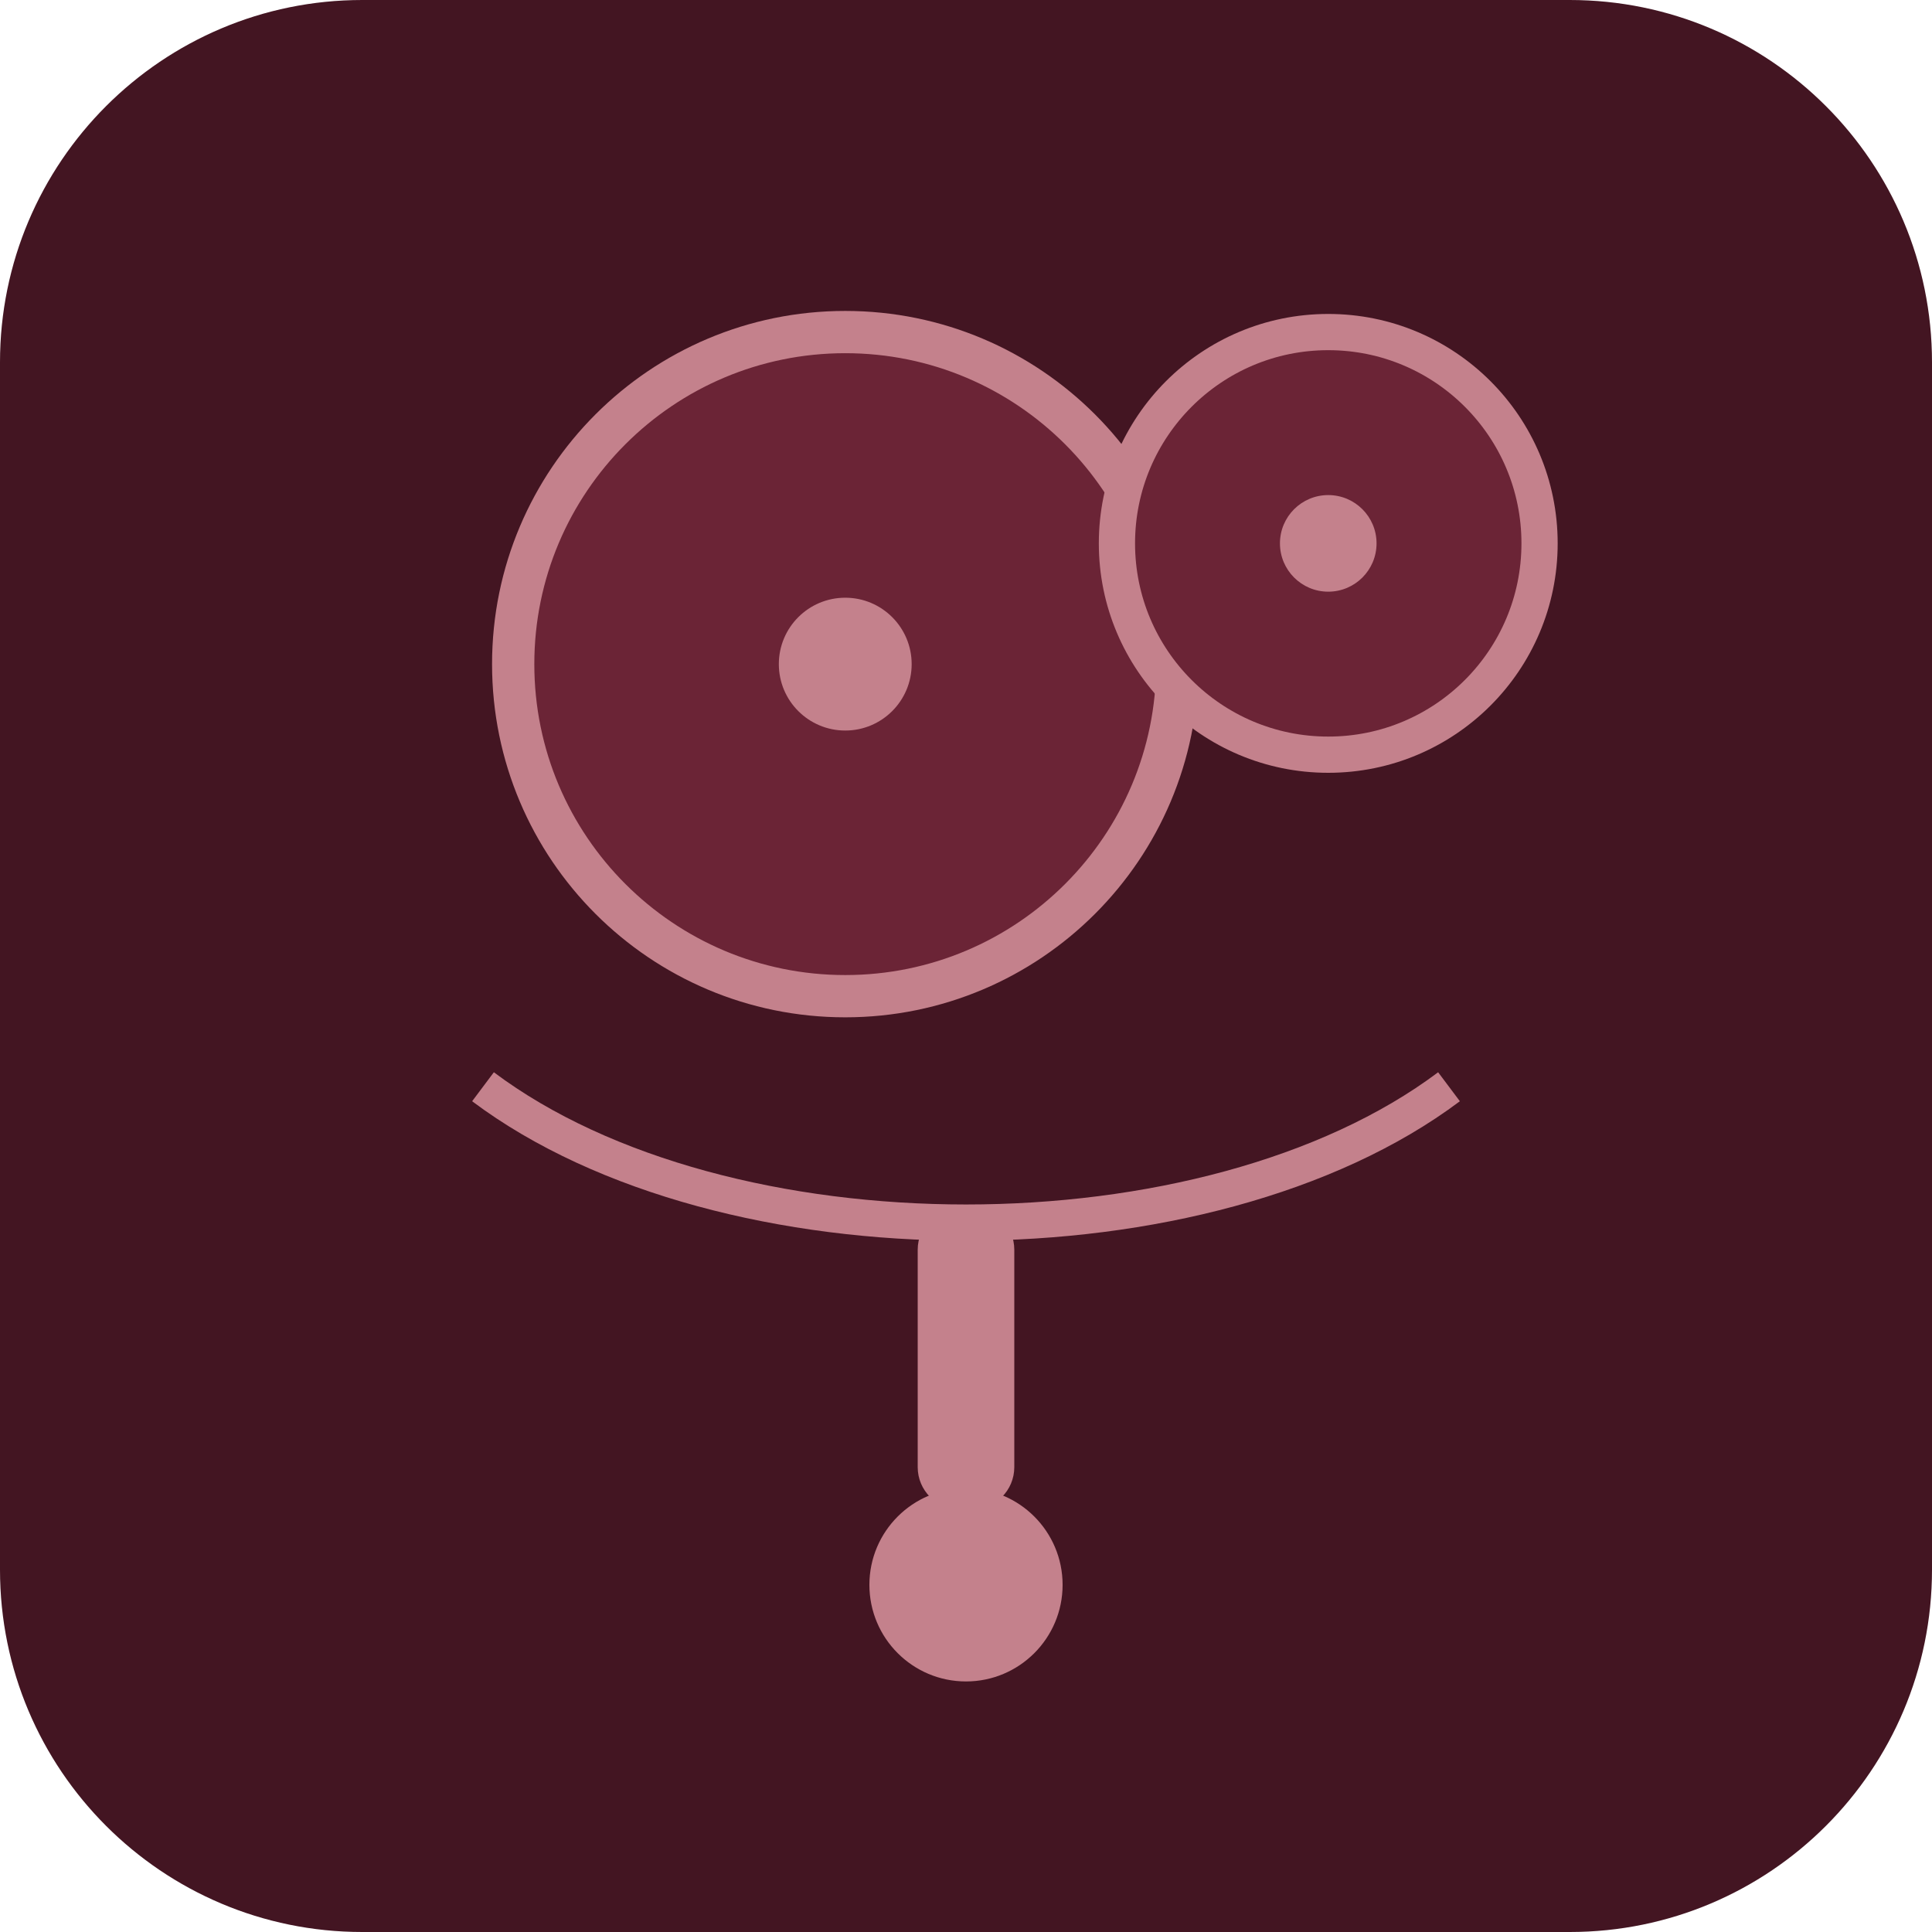
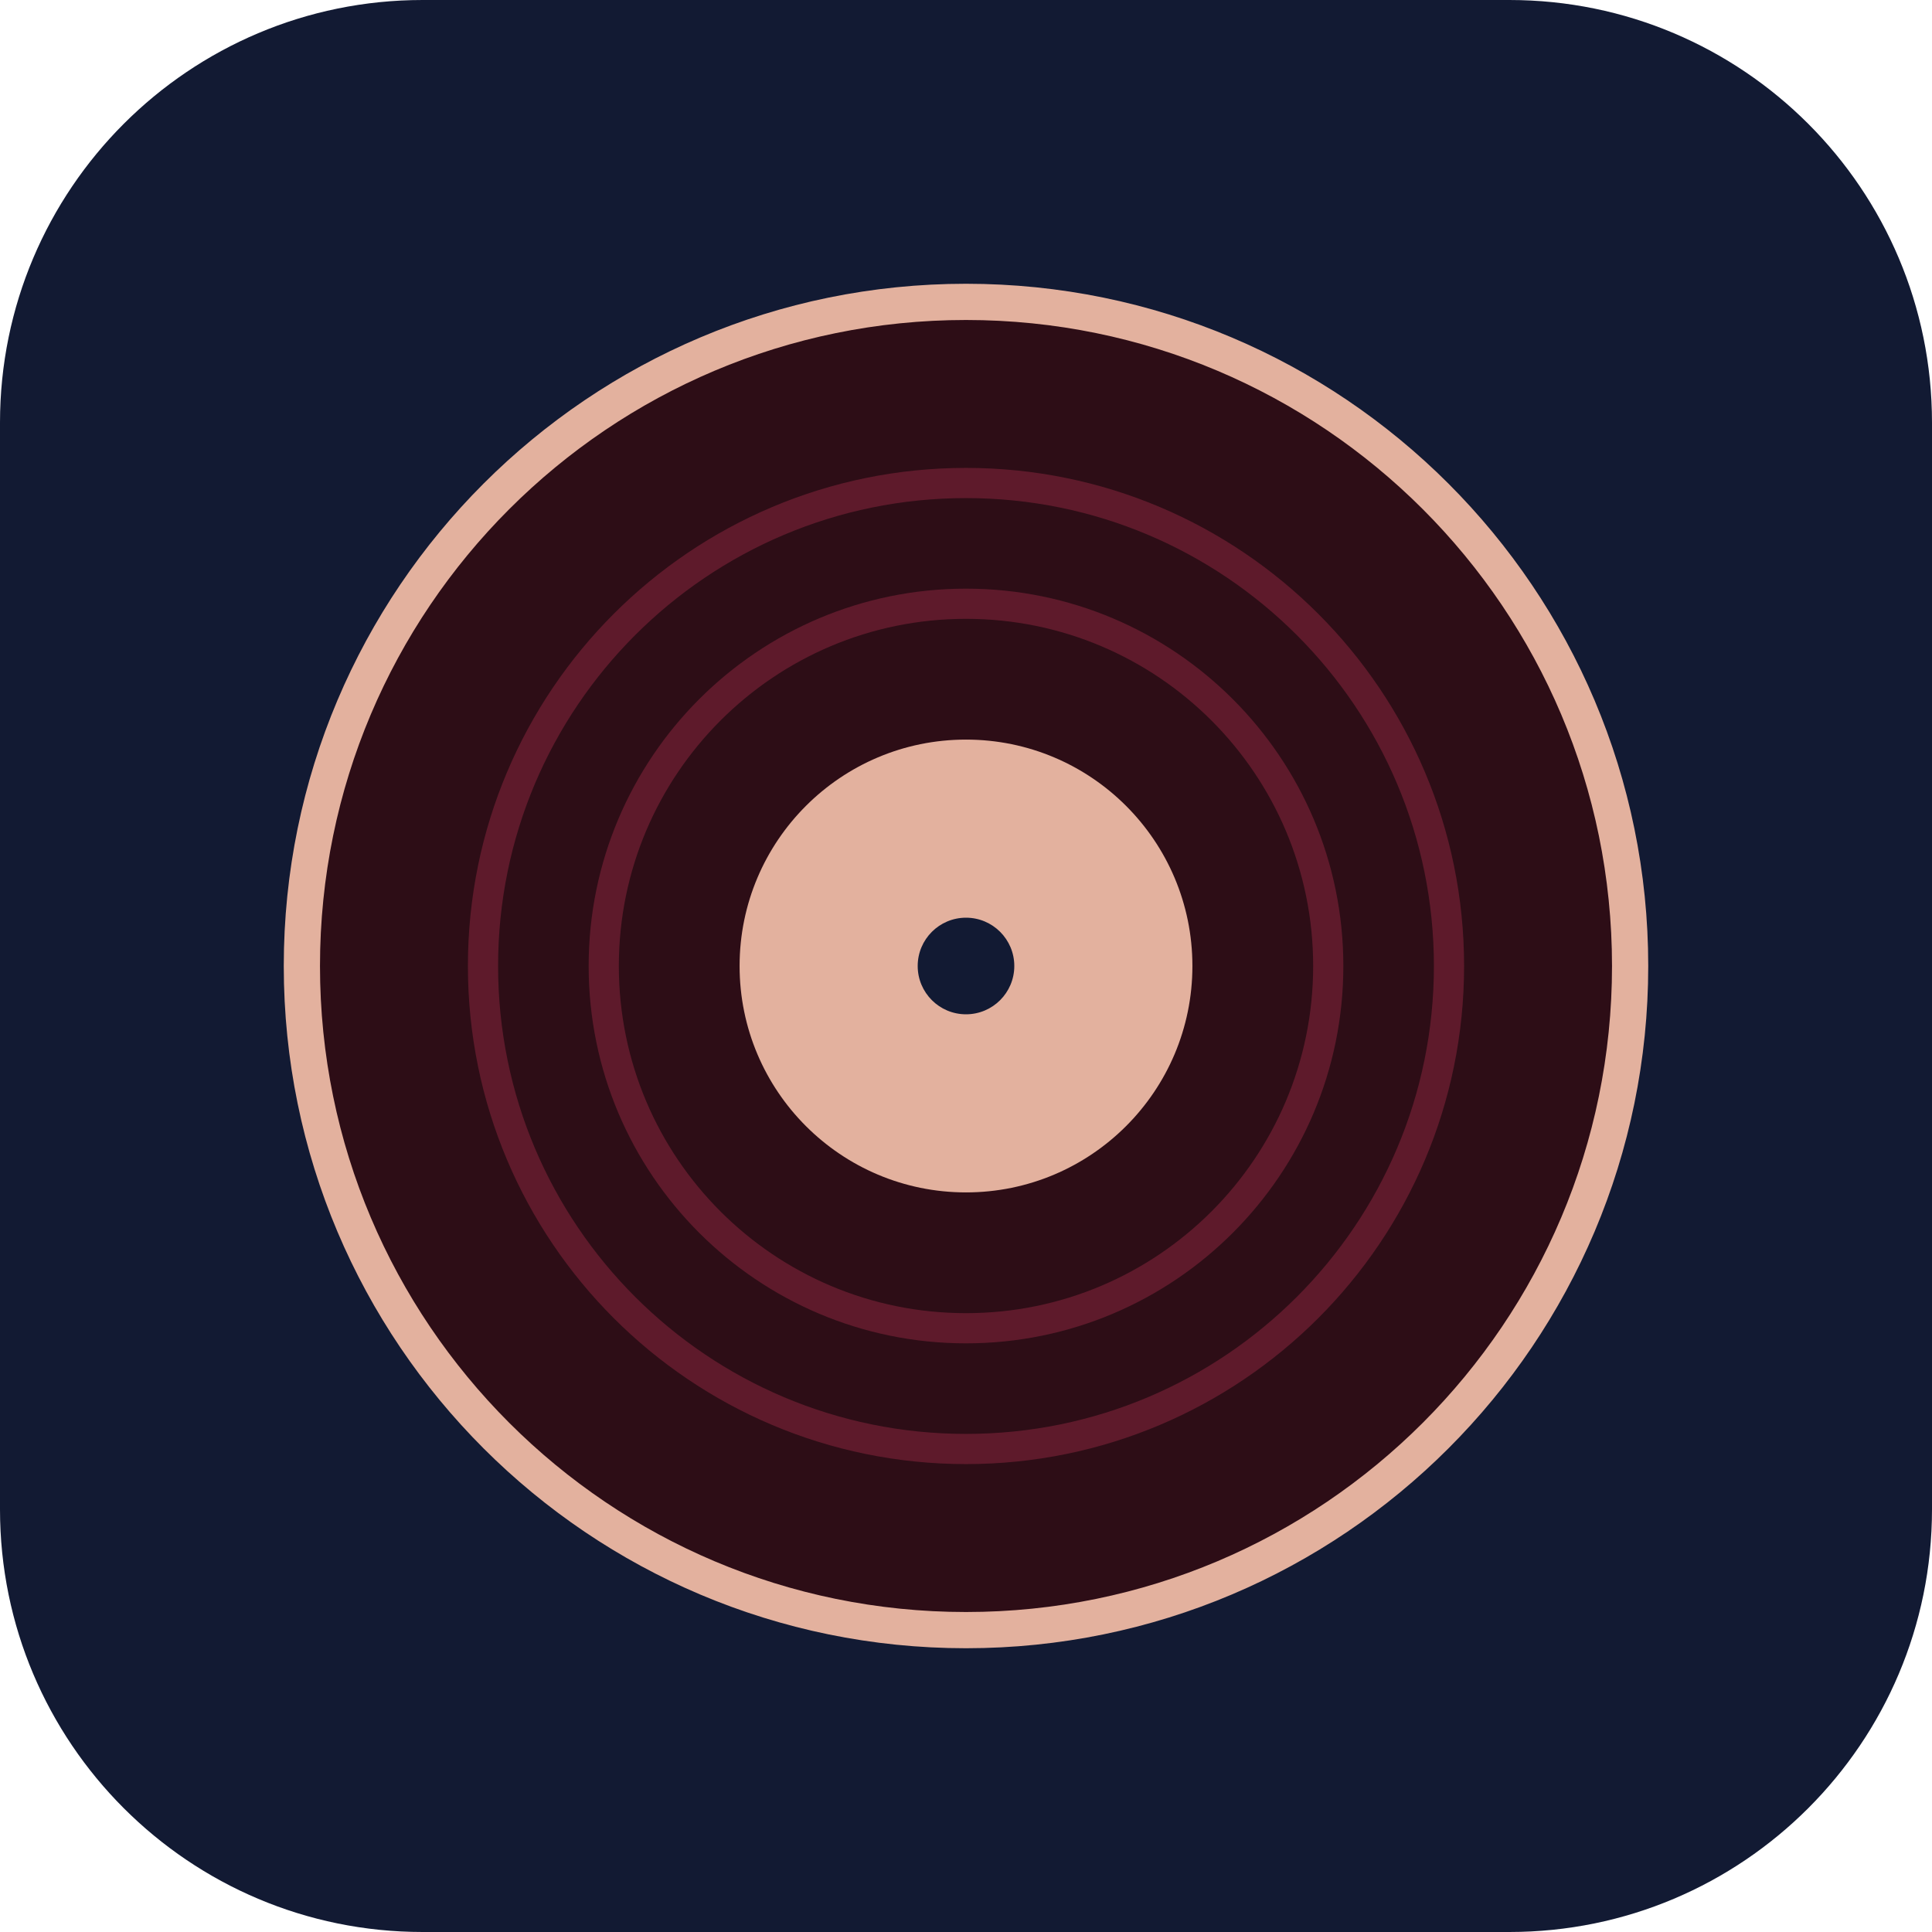
<svg xmlns="http://www.w3.org/2000/svg" viewBox="0 0 64 64" fill="none">
-   <rect width="64" height="64" rx="12" fill="#431522" />
-   <circle cx="28" cy="22" r="11" fill="#6b2436" stroke="#c4818c" stroke-width="1.4" />
-   <circle cx="28" cy="22" r="2.2" fill="#c4818c" />
-   <circle cx="44" cy="18" r="7" fill="#6b2436" stroke="#c4818c" stroke-width="1.2" />
-   <circle cx="44" cy="18" r="1.6" fill="#c4818c" />
-   <path d="M16 36c8 6 24 6 32 0" stroke="#c4818c" stroke-width="1.2" />
-   <rect x="30.4" y="40" width="3.2" height="10" rx="1.4" fill="#c4818c" />
-   <circle cx="32" cy="52.5" r="3.2" fill="#c4818c" />
+   <rect width="64" height="64" rx="14" fill="#121a33" />
+   <circle cx="32" cy="32" r="22" fill="#2d0d16" stroke="#e3b19e" stroke-width="1.2" />
+   <circle cx="32" cy="32" r="16" stroke="#5e1a2b" stroke-width="1" />
+   <circle cx="32" cy="32" r="12" stroke="#5e1a2b" stroke-width="1" />
+   <circle cx="32" cy="32" r="7.5" fill="#e3b19e" />
+   <circle cx="32" cy="32" r="1.6" fill="#121a33" />
</svg>
